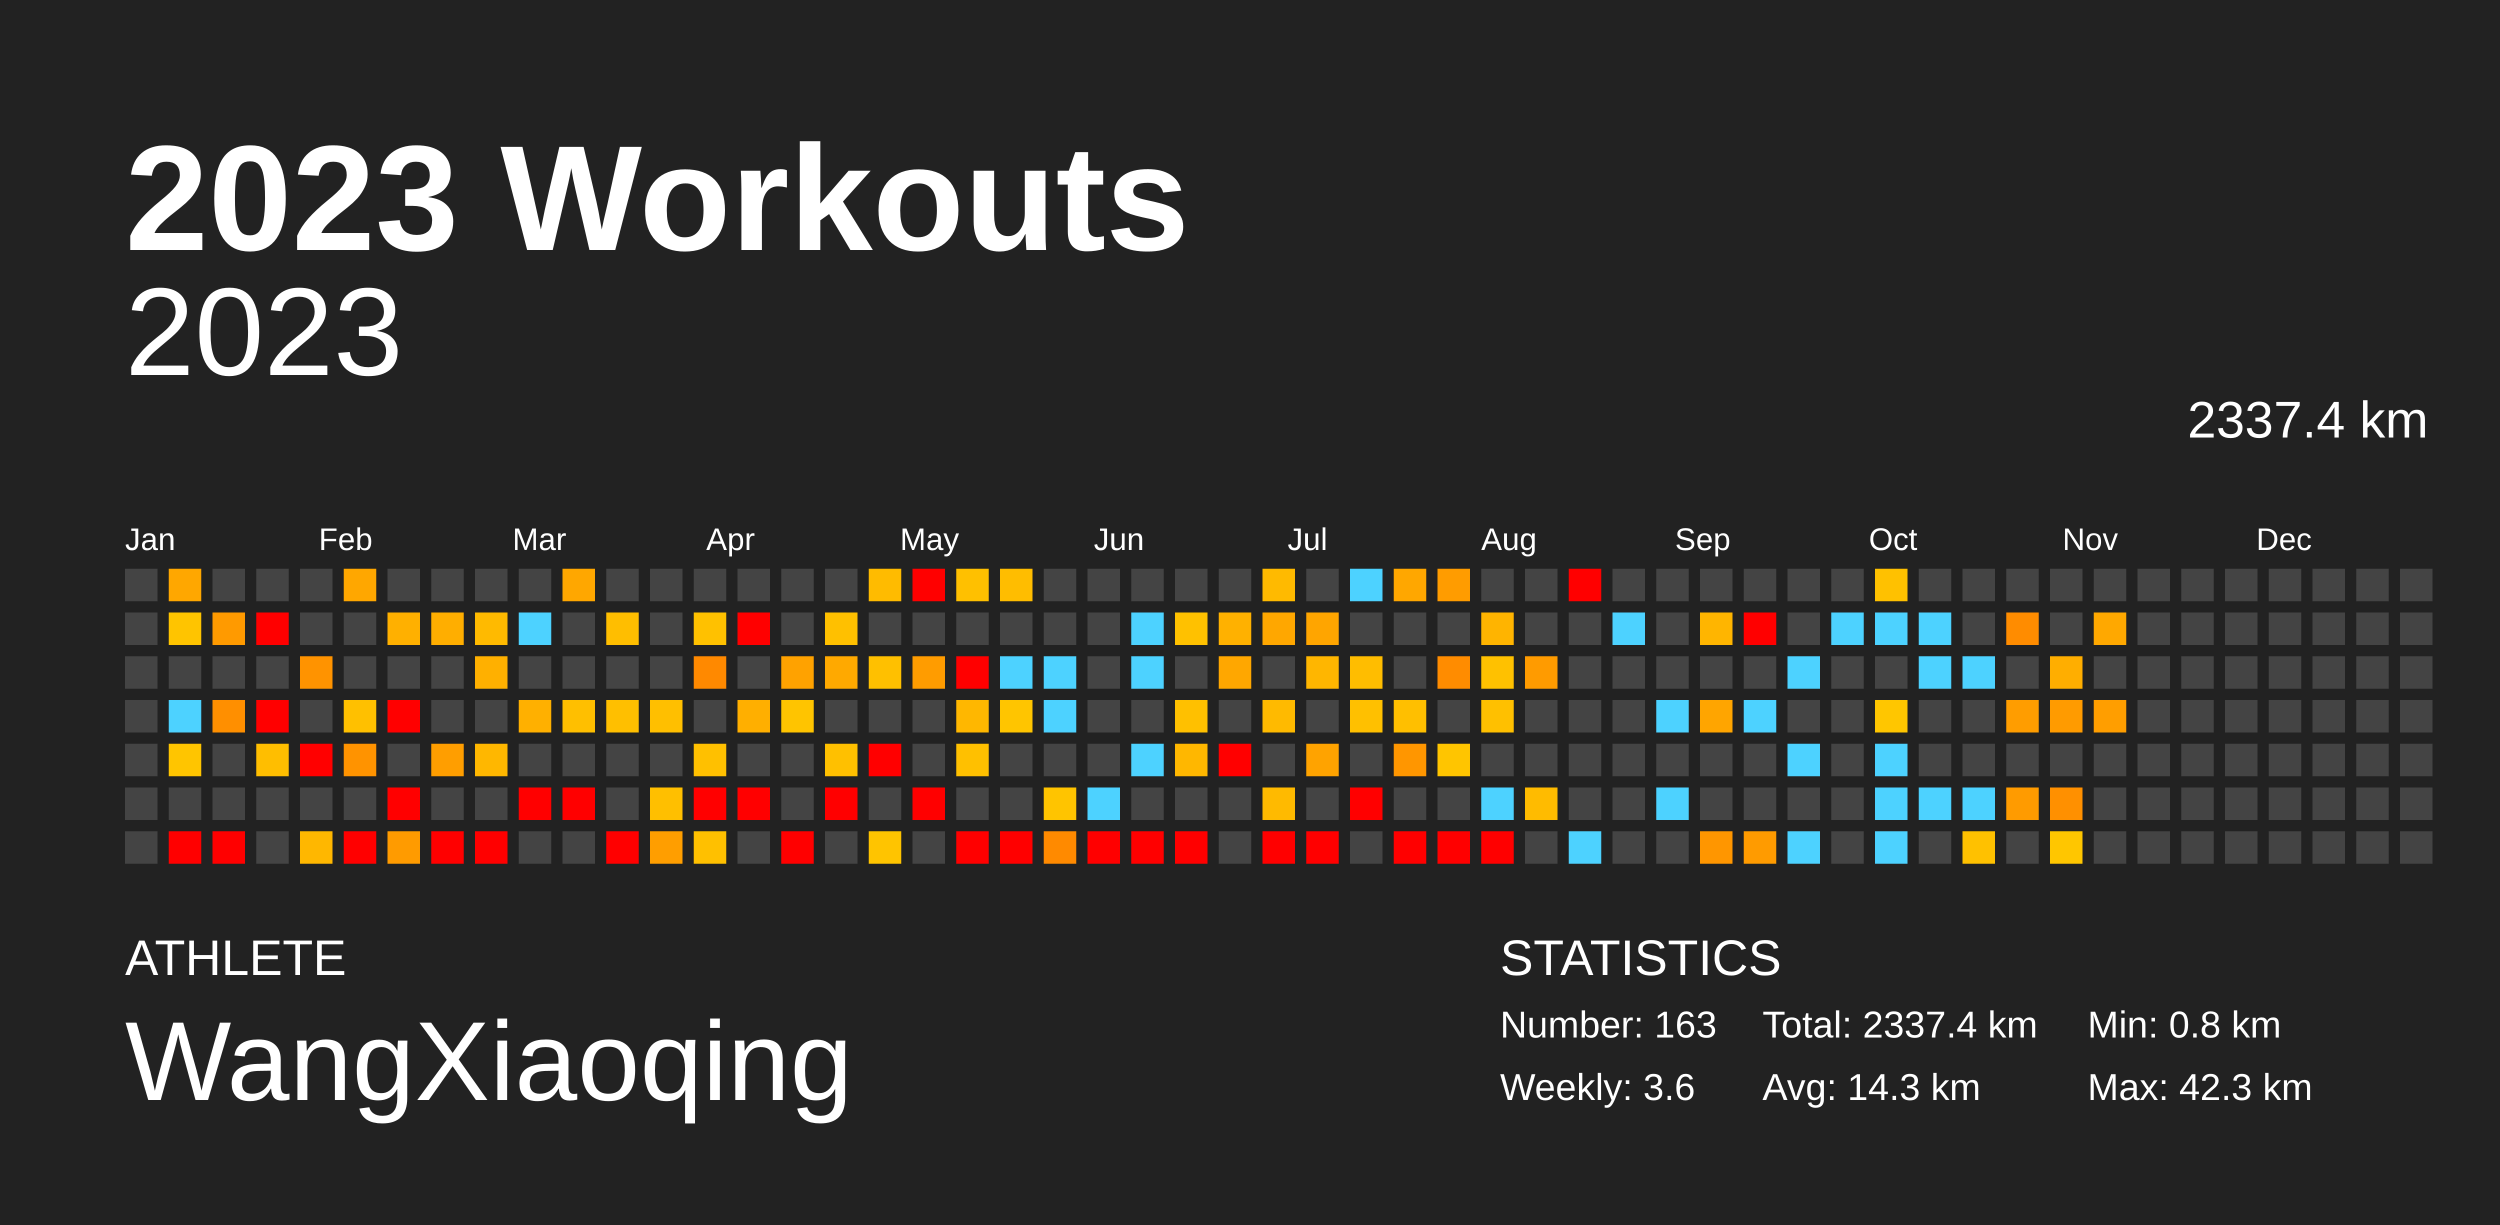
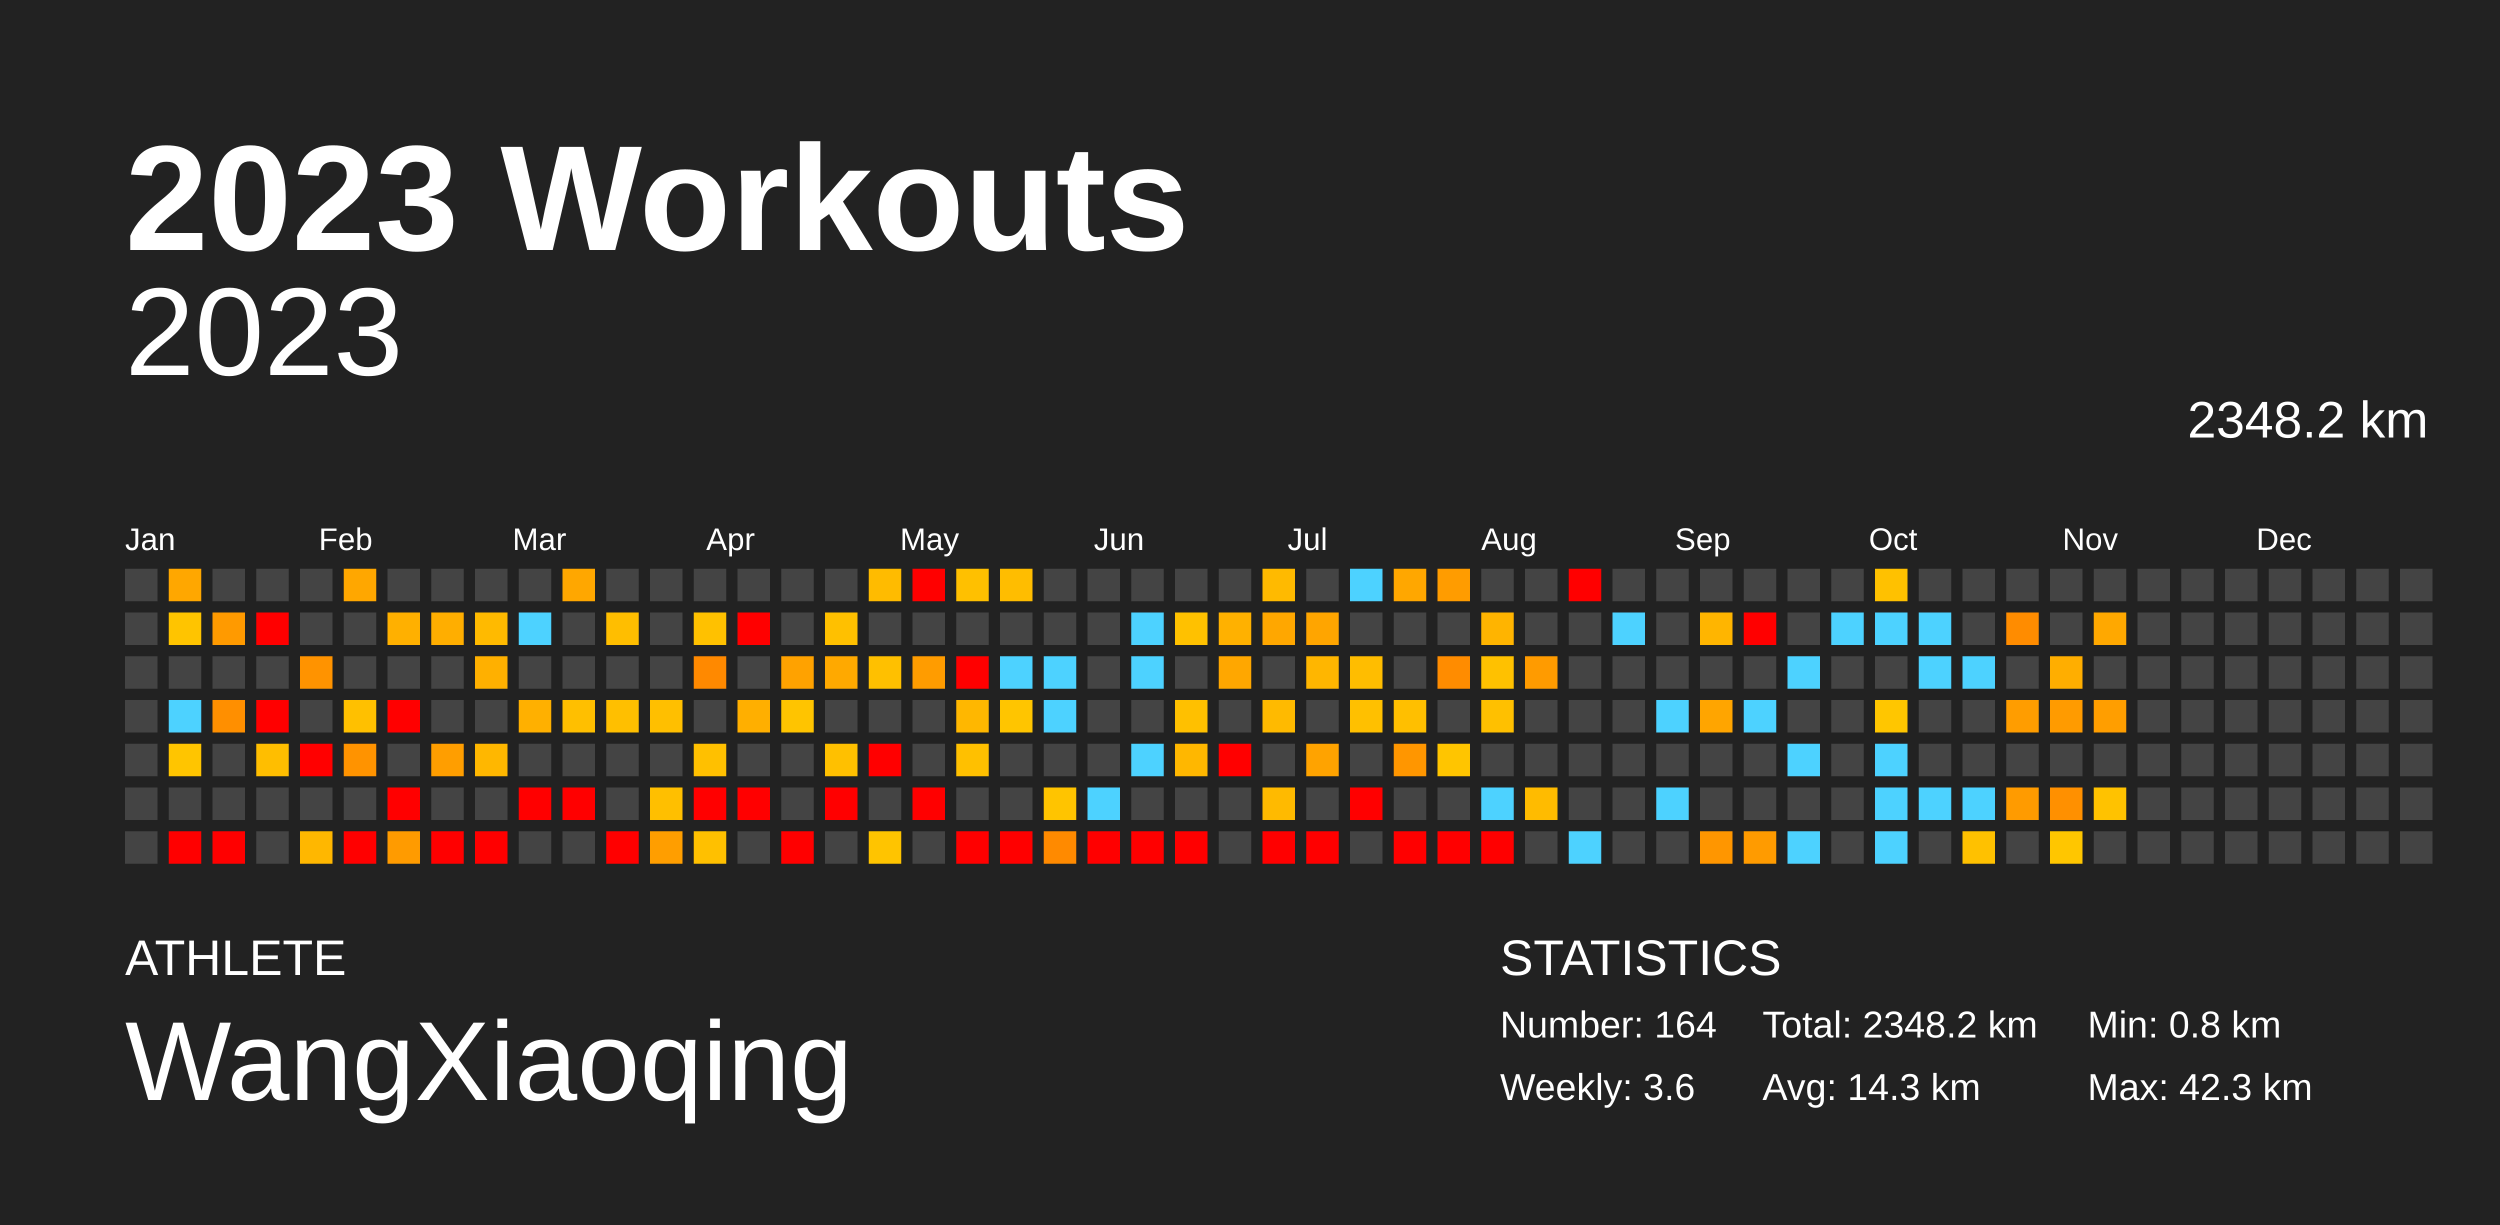
<svg xmlns="http://www.w3.org/2000/svg" baseProfile="full" height="98mm" version="1.1" viewBox="0,0,200,98" width="200mm">
  <defs />
  <rect fill="#222222" height="98" width="200" x="0" y="0" />
  <text fill="#FFFFFF" style="font-size:12px; font-family:Arial; font-weight:bold;" x="10" y="20">2023 Workouts</text>
  <text fill="#FFFFFF" style="font-size:4px; font-family:Arial" x="10" y="78">ATHLETE</text>
  <text fill="#FFFFFF" style="font-size:9px; font-family:Arial" x="10" y="88">WangXiaoqing</text>
  <text fill="#FFFFFF" style="font-size:4px; font-family:Arial" x="120" y="78">STATISTICS</text>
-   <text fill="#FFFFFF" style="font-size:3px; font-family:Arial" x="120" y="83">Number: 163</text>
+   <text fill="#FFFFFF" style="font-size:3px; font-family:Arial" x="120" y="83">Number: 164</text>
  <text fill="#FFFFFF" style="font-size:3px; font-family:Arial" x="120" y="88">Weekly: 3.6</text>
-   <text fill="#FFFFFF" style="font-size:3px; font-family:Arial" x="141" y="83">Total: 2337.4 km</text>
+   <text fill="#FFFFFF" style="font-size:3px; font-family:Arial" x="141" y="83">Total: 2348.2 km</text>
  <text fill="#FFFFFF" style="font-size:3px; font-family:Arial" x="141" y="88">Avg: 14.3 km</text>
  <text fill="#FFFFFF" style="font-size:3px; font-family:Arial" x="167" y="83">Min: 0.8 km</text>
  <text fill="#FFFFFF" style="font-size:3px; font-family:Arial" x="167" y="88">Max: 42.3 km</text>
  <text alignment-baseline="hanging" fill="#FFFFFF" style="font-size:10.0px; font-family:Arial;" x="10" y="30">2023</text>
-   <text alignment-baseline="hanging" fill="#FFFFFF" style="font-size:4.125px; font-family:Arial;" x="175" y="35">2337.4 km</text>
+   <text alignment-baseline="hanging" fill="#FFFFFF" style="font-size:4.125px; font-family:Arial;" x="175" y="35">2348.2 km</text>
  <text fill="#FFFFFF" style="font-size:2.5px; font-family:Arial" x="10.0" y="44">Jan</text>
  <text fill="#FFFFFF" style="font-size:2.5px; font-family:Arial" x="25.5" y="44">Feb</text>
  <text fill="#FFFFFF" style="font-size:2.5px; font-family:Arial" x="41.0" y="44">Mar</text>
  <text fill="#FFFFFF" style="font-size:2.5px; font-family:Arial" x="56.5" y="44">Apr</text>
  <text fill="#FFFFFF" style="font-size:2.5px; font-family:Arial" x="72.0" y="44">May</text>
  <text fill="#FFFFFF" style="font-size:2.5px; font-family:Arial" x="87.5" y="44">Jun</text>
  <text fill="#FFFFFF" style="font-size:2.5px; font-family:Arial" x="103.0" y="44">Jul</text>
  <text fill="#FFFFFF" style="font-size:2.5px; font-family:Arial" x="118.5" y="44">Aug</text>
  <text fill="#FFFFFF" style="font-size:2.5px; font-family:Arial" x="134.0" y="44">Sep</text>
  <text fill="#FFFFFF" style="font-size:2.5px; font-family:Arial" x="149.5" y="44">Oct</text>
  <text fill="#FFFFFF" style="font-size:2.5px; font-family:Arial" x="165.0" y="44">Nov</text>
  <text fill="#FFFFFF" style="font-size:2.5px; font-family:Arial" x="180.5" y="44">Dec</text>
  <rect fill="#444444" height="2.6" width="2.6" x="10.0" y="45.5" />
  <rect fill="#444444" height="2.6" width="2.6" x="10.0" y="49.0" />
  <rect fill="#444444" height="2.6" width="2.6" x="10.0" y="52.5" />
  <rect fill="#444444" height="2.6" width="2.6" x="10.0" y="56.0" />
  <rect fill="#444444" height="2.6" width="2.6" x="10.0" y="59.5" />
  <rect fill="#444444" height="2.6" width="2.6" x="10.0" y="63.0" />
  <rect fill="#444444" height="2.6" width="2.6" x="10.0" y="66.5" />
  <rect fill="#ffa700" height="2.6" width="2.6" x="13.5" y="45.5" />
  <rect fill="#ffc400" height="2.6" width="2.6" x="13.5" y="49.0" />
  <rect fill="#444444" height="2.6" width="2.6" x="13.5" y="52.5" />
  <rect fill="#4dd2ff" height="2.6" width="2.6" x="13.5" y="56.0" />
  <rect fill="#ffc500" height="2.6" width="2.6" x="13.5" y="59.5" />
  <rect fill="#444444" height="2.6" width="2.6" x="13.5" y="63.0" />
  <rect fill="red" height="2.6" width="2.6" x="13.5" y="66.5" />
  <rect fill="#444444" height="2.6" width="2.6" x="17.0" y="45.5" />
  <rect fill="#ff9a00" height="2.6" width="2.6" x="17.0" y="49.0" />
  <rect fill="#444444" height="2.6" width="2.6" x="17.0" y="52.5" />
  <rect fill="#ff8f00" height="2.6" width="2.6" x="17.0" y="56.0" />
  <rect fill="#444444" height="2.6" width="2.6" x="17.0" y="59.5" />
  <rect fill="#444444" height="2.6" width="2.6" x="17.0" y="63.0" />
  <rect fill="red" height="2.6" width="2.6" x="17.0" y="66.5" />
  <rect fill="#444444" height="2.6" width="2.6" x="20.5" y="45.5" />
  <rect fill="red" height="2.6" width="2.6" x="20.5" y="49.0" />
  <rect fill="#444444" height="2.6" width="2.6" x="20.5" y="52.5" />
  <rect fill="red" height="2.6" width="2.6" x="20.5" y="56.0" />
  <rect fill="#ffbe00" height="2.6" width="2.6" x="20.5" y="59.5" />
  <rect fill="#444444" height="2.6" width="2.6" x="20.5" y="63.0" />
  <rect fill="#444444" height="2.6" width="2.6" x="20.5" y="66.5" />
  <rect fill="#444444" height="2.6" width="2.6" x="24.0" y="45.5" />
  <rect fill="#444444" height="2.6" width="2.6" x="24.0" y="49.0" />
  <rect fill="#ff9300" height="2.6" width="2.6" x="24.0" y="52.5" />
  <rect fill="#444444" height="2.6" width="2.6" x="24.0" y="56.0" />
  <rect fill="red" height="2.6" width="2.6" x="24.0" y="59.5" />
  <rect fill="#444444" height="2.6" width="2.6" x="24.0" y="63.0" />
  <rect fill="#ffb700" height="2.6" width="2.6" x="24.0" y="66.5" />
  <rect fill="#ffa700" height="2.6" width="2.6" x="27.5" y="45.5" />
  <rect fill="#444444" height="2.6" width="2.6" x="27.5" y="49.0" />
  <rect fill="#444444" height="2.6" width="2.6" x="27.5" y="52.5" />
  <rect fill="#ffc000" height="2.6" width="2.6" x="27.5" y="56.0" />
  <rect fill="#ff9300" height="2.6" width="2.6" x="27.5" y="59.5" />
  <rect fill="#444444" height="2.6" width="2.6" x="27.5" y="63.0" />
  <rect fill="red" height="2.6" width="2.6" x="27.5" y="66.5" />
  <rect fill="#444444" height="2.6" width="2.6" x="31.0" y="45.5" />
  <rect fill="#ffb000" height="2.6" width="2.6" x="31.0" y="49.0" />
  <rect fill="#444444" height="2.6" width="2.6" x="31.0" y="52.5" />
  <rect fill="red" height="2.6" width="2.6" x="31.0" y="56.0" />
  <rect fill="#444444" height="2.6" width="2.6" x="31.0" y="59.5" />
  <rect fill="red" height="2.6" width="2.6" x="31.0" y="63.0" />
  <rect fill="#ff9b00" height="2.6" width="2.6" x="31.0" y="66.5" />
  <rect fill="#444444" height="2.6" width="2.6" x="34.5" y="45.5" />
  <rect fill="#ffae00" height="2.6" width="2.6" x="34.5" y="49.0" />
  <rect fill="#444444" height="2.6" width="2.6" x="34.5" y="52.5" />
  <rect fill="#444444" height="2.6" width="2.6" x="34.5" y="56.0" />
  <rect fill="#ff9e00" height="2.6" width="2.6" x="34.5" y="59.5" />
  <rect fill="#444444" height="2.6" width="2.6" x="34.5" y="63.0" />
  <rect fill="red" height="2.6" width="2.6" x="34.5" y="66.5" />
  <rect fill="#444444" height="2.6" width="2.6" x="38.0" y="45.5" />
  <rect fill="#ffba00" height="2.6" width="2.6" x="38.0" y="49.0" />
  <rect fill="#ffb000" height="2.6" width="2.6" x="38.0" y="52.5" />
  <rect fill="#444444" height="2.6" width="2.6" x="38.0" y="56.0" />
  <rect fill="#ffb700" height="2.6" width="2.6" x="38.0" y="59.5" />
  <rect fill="#444444" height="2.6" width="2.6" x="38.0" y="63.0" />
  <rect fill="red" height="2.6" width="2.6" x="38.0" y="66.5" />
  <rect fill="#444444" height="2.6" width="2.6" x="41.5" y="45.5" />
  <rect fill="#4dd2ff" height="2.6" width="2.6" x="41.5" y="49.0" />
  <rect fill="#444444" height="2.6" width="2.6" x="41.5" y="52.5" />
  <rect fill="#ffb000" height="2.6" width="2.6" x="41.5" y="56.0" />
  <rect fill="#444444" height="2.6" width="2.6" x="41.5" y="59.5" />
  <rect fill="red" height="2.6" width="2.6" x="41.5" y="63.0" />
  <rect fill="#444444" height="2.6" width="2.6" x="41.5" y="66.5" />
  <rect fill="#ffa700" height="2.6" width="2.6" x="45.0" y="45.5" />
  <rect fill="#444444" height="2.6" width="2.6" x="45.0" y="49.0" />
  <rect fill="#444444" height="2.6" width="2.6" x="45.0" y="52.5" />
  <rect fill="#ffbf00" height="2.6" width="2.6" x="45.0" y="56.0" />
  <rect fill="#444444" height="2.6" width="2.6" x="45.0" y="59.5" />
  <rect fill="red" height="2.6" width="2.6" x="45.0" y="63.0" />
  <rect fill="#444444" height="2.6" width="2.6" x="45.0" y="66.5" />
  <rect fill="#444444" height="2.6" width="2.6" x="48.5" y="45.5" />
  <rect fill="#ffbe00" height="2.6" width="2.6" x="48.5" y="49.0" />
  <rect fill="#444444" height="2.6" width="2.6" x="48.5" y="52.5" />
  <rect fill="#ffbf00" height="2.6" width="2.6" x="48.5" y="56.0" />
  <rect fill="#444444" height="2.6" width="2.6" x="48.5" y="59.5" />
  <rect fill="#444444" height="2.6" width="2.6" x="48.5" y="63.0" />
  <rect fill="red" height="2.6" width="2.6" x="48.5" y="66.5" />
  <rect fill="#444444" height="2.6" width="2.6" x="52.0" y="45.5" />
  <rect fill="#444444" height="2.6" width="2.6" x="52.0" y="49.0" />
  <rect fill="#444444" height="2.6" width="2.6" x="52.0" y="52.5" />
  <rect fill="#ffbf00" height="2.6" width="2.6" x="52.0" y="56.0" />
  <rect fill="#444444" height="2.6" width="2.6" x="52.0" y="59.5" />
  <rect fill="#ffbf00" height="2.6" width="2.6" x="52.0" y="63.0" />
  <rect fill="#ff9e00" height="2.6" width="2.6" x="52.0" y="66.5" />
  <rect fill="#444444" height="2.6" width="2.6" x="55.5" y="45.5" />
  <rect fill="#ffc100" height="2.6" width="2.6" x="55.5" y="49.0" />
  <rect fill="#ff8900" height="2.6" width="2.6" x="55.5" y="52.5" />
  <rect fill="#444444" height="2.6" width="2.6" x="55.5" y="56.0" />
  <rect fill="#ffc000" height="2.6" width="2.6" x="55.5" y="59.5" />
  <rect fill="red" height="2.6" width="2.6" x="55.5" y="63.0" />
  <rect fill="#ffc000" height="2.6" width="2.6" x="55.5" y="66.5" />
  <rect fill="#444444" height="2.6" width="2.6" x="59.0" y="45.5" />
  <rect fill="red" height="2.6" width="2.6" x="59.0" y="49.0" />
  <rect fill="#444444" height="2.6" width="2.6" x="59.0" y="52.5" />
  <rect fill="#ffaf00" height="2.6" width="2.6" x="59.0" y="56.0" />
  <rect fill="#444444" height="2.6" width="2.6" x="59.0" y="59.5" />
  <rect fill="red" height="2.6" width="2.6" x="59.0" y="63.0" />
  <rect fill="#444444" height="2.6" width="2.6" x="59.0" y="66.5" />
  <rect fill="#444444" height="2.6" width="2.6" x="62.5" y="45.5" />
  <rect fill="#444444" height="2.6" width="2.6" x="62.5" y="49.0" />
  <rect fill="#ffa200" height="2.6" width="2.6" x="62.5" y="52.5" />
  <rect fill="#ffc400" height="2.6" width="2.6" x="62.5" y="56.0" />
  <rect fill="#444444" height="2.6" width="2.6" x="62.5" y="59.5" />
  <rect fill="#444444" height="2.6" width="2.6" x="62.5" y="63.0" />
  <rect fill="red" height="2.6" width="2.6" x="62.5" y="66.5" />
  <rect fill="#444444" height="2.6" width="2.6" x="66.0" y="45.5" />
  <rect fill="#ffc000" height="2.6" width="2.6" x="66.0" y="49.0" />
  <rect fill="#ffa900" height="2.6" width="2.6" x="66.0" y="52.5" />
  <rect fill="#444444" height="2.6" width="2.6" x="66.0" y="56.0" />
  <rect fill="#ffc000" height="2.6" width="2.6" x="66.0" y="59.5" />
  <rect fill="red" height="2.6" width="2.6" x="66.0" y="63.0" />
  <rect fill="#444444" height="2.6" width="2.6" x="66.0" y="66.5" />
  <rect fill="#ffbb00" height="2.6" width="2.6" x="69.5" y="45.5" />
  <rect fill="#444444" height="2.6" width="2.6" x="69.5" y="49.0" />
  <rect fill="#ffc000" height="2.6" width="2.6" x="69.5" y="52.5" />
  <rect fill="#444444" height="2.6" width="2.6" x="69.5" y="56.0" />
  <rect fill="red" height="2.6" width="2.6" x="69.5" y="59.5" />
  <rect fill="#444444" height="2.6" width="2.6" x="69.5" y="63.0" />
  <rect fill="#ffc400" height="2.6" width="2.6" x="69.5" y="66.5" />
  <rect fill="red" height="2.6" width="2.6" x="73.0" y="45.5" />
  <rect fill="#444444" height="2.6" width="2.6" x="73.0" y="49.0" />
  <rect fill="#ff9c00" height="2.6" width="2.6" x="73.0" y="52.5" />
  <rect fill="#444444" height="2.6" width="2.6" x="73.0" y="56.0" />
  <rect fill="#444444" height="2.6" width="2.6" x="73.0" y="59.5" />
  <rect fill="red" height="2.6" width="2.6" x="73.0" y="63.0" />
  <rect fill="#444444" height="2.6" width="2.6" x="73.0" y="66.5" />
  <rect fill="#ffc000" height="2.6" width="2.6" x="76.5" y="45.5" />
  <rect fill="#444444" height="2.6" width="2.6" x="76.5" y="49.0" />
  <rect fill="red" height="2.6" width="2.6" x="76.5" y="52.5" />
  <rect fill="#ffb700" height="2.6" width="2.6" x="76.5" y="56.0" />
  <rect fill="#ffc000" height="2.6" width="2.6" x="76.5" y="59.5" />
  <rect fill="#444444" height="2.6" width="2.6" x="76.5" y="63.0" />
  <rect fill="red" height="2.6" width="2.6" x="76.5" y="66.5" />
  <rect fill="#ffbd00" height="2.6" width="2.6" x="80.0" y="45.5" />
  <rect fill="#444444" height="2.6" width="2.6" x="80.0" y="49.0" />
  <rect fill="#4dd2ff" height="2.6" width="2.6" x="80.0" y="52.5" />
  <rect fill="#ffc500" height="2.6" width="2.6" x="80.0" y="56.0" />
  <rect fill="#444444" height="2.6" width="2.6" x="80.0" y="59.5" />
  <rect fill="#444444" height="2.6" width="2.6" x="80.0" y="63.0" />
  <rect fill="red" height="2.6" width="2.6" x="80.0" y="66.5" />
  <rect fill="#444444" height="2.6" width="2.6" x="83.5" y="45.5" />
  <rect fill="#444444" height="2.6" width="2.6" x="83.5" y="49.0" />
  <rect fill="#4dd2ff" height="2.6" width="2.6" x="83.5" y="52.5" />
  <rect fill="#4dd2ff" height="2.6" width="2.6" x="83.5" y="56.0" />
  <rect fill="#444444" height="2.6" width="2.6" x="83.5" y="59.5" />
  <rect fill="#ffc400" height="2.6" width="2.6" x="83.5" y="63.0" />
  <rect fill="#ff8a00" height="2.6" width="2.6" x="83.5" y="66.5" />
  <rect fill="#444444" height="2.6" width="2.6" x="87.0" y="45.5" />
  <rect fill="#444444" height="2.6" width="2.6" x="87.0" y="49.0" />
  <rect fill="#444444" height="2.6" width="2.6" x="87.0" y="52.5" />
  <rect fill="#444444" height="2.6" width="2.6" x="87.0" y="56.0" />
  <rect fill="#444444" height="2.6" width="2.6" x="87.0" y="59.5" />
  <rect fill="#4dd2ff" height="2.6" width="2.6" x="87.0" y="63.0" />
  <rect fill="red" height="2.6" width="2.6" x="87.0" y="66.5" />
  <rect fill="#444444" height="2.6" width="2.6" x="90.5" y="45.5" />
  <rect fill="#4dd2ff" height="2.6" width="2.6" x="90.5" y="49.0" />
  <rect fill="#4dd2ff" height="2.6" width="2.6" x="90.5" y="52.5" />
  <rect fill="#444444" height="2.6" width="2.6" x="90.5" y="56.0" />
  <rect fill="#4dd2ff" height="2.6" width="2.6" x="90.5" y="59.5" />
  <rect fill="#444444" height="2.6" width="2.6" x="90.5" y="63.0" />
  <rect fill="red" height="2.6" width="2.6" x="90.5" y="66.5" />
  <rect fill="#444444" height="2.6" width="2.6" x="94.0" y="45.5" />
  <rect fill="#ffc100" height="2.6" width="2.6" x="94.0" y="49.0" />
  <rect fill="#444444" height="2.6" width="2.6" x="94.0" y="52.5" />
  <rect fill="#ffc000" height="2.6" width="2.6" x="94.0" y="56.0" />
  <rect fill="#ffb700" height="2.6" width="2.6" x="94.0" y="59.5" />
  <rect fill="#444444" height="2.6" width="2.6" x="94.0" y="63.0" />
  <rect fill="red" height="2.6" width="2.6" x="94.0" y="66.5" />
  <rect fill="#444444" height="2.6" width="2.6" x="97.5" y="45.5" />
  <rect fill="#ffb100" height="2.6" width="2.6" x="97.5" y="49.0" />
  <rect fill="#ffa700" height="2.6" width="2.6" x="97.5" y="52.5" />
  <rect fill="#444444" height="2.6" width="2.6" x="97.5" y="56.0" />
  <rect fill="red" height="2.6" width="2.6" x="97.5" y="59.5" />
  <rect fill="#444444" height="2.6" width="2.6" x="97.5" y="63.0" />
  <rect fill="#444444" height="2.6" width="2.6" x="97.5" y="66.5" />
  <rect fill="#ffba00" height="2.6" width="2.6" x="101.0" y="45.5" />
  <rect fill="#ffa700" height="2.6" width="2.6" x="101.0" y="49.0" />
  <rect fill="#444444" height="2.6" width="2.6" x="101.0" y="52.5" />
  <rect fill="#ffba00" height="2.6" width="2.6" x="101.0" y="56.0" />
  <rect fill="#444444" height="2.6" width="2.6" x="101.0" y="59.5" />
  <rect fill="#ffba00" height="2.6" width="2.6" x="101.0" y="63.0" />
  <rect fill="red" height="2.6" width="2.6" x="101.0" y="66.5" />
  <rect fill="#444444" height="2.6" width="2.6" x="104.5" y="45.5" />
  <rect fill="#ffa500" height="2.6" width="2.6" x="104.5" y="49.0" />
  <rect fill="#ffb600" height="2.6" width="2.6" x="104.5" y="52.5" />
  <rect fill="#444444" height="2.6" width="2.6" x="104.5" y="56.0" />
  <rect fill="#ffa300" height="2.6" width="2.6" x="104.5" y="59.5" />
  <rect fill="#444444" height="2.6" width="2.6" x="104.5" y="63.0" />
  <rect fill="red" height="2.6" width="2.6" x="104.5" y="66.5" />
  <rect fill="#4dd2ff" height="2.6" width="2.6" x="108.0" y="45.5" />
  <rect fill="#444444" height="2.6" width="2.6" x="108.0" y="49.0" />
  <rect fill="#ffbd00" height="2.6" width="2.6" x="108.0" y="52.5" />
  <rect fill="#ffc000" height="2.6" width="2.6" x="108.0" y="56.0" />
  <rect fill="#444444" height="2.6" width="2.6" x="108.0" y="59.5" />
  <rect fill="red" height="2.6" width="2.6" x="108.0" y="63.0" />
  <rect fill="#444444" height="2.6" width="2.6" x="108.0" y="66.5" />
  <rect fill="#ffa700" height="2.6" width="2.6" x="111.5" y="45.5" />
  <rect fill="#444444" height="2.6" width="2.6" x="111.5" y="49.0" />
  <rect fill="#444444" height="2.6" width="2.6" x="111.5" y="52.5" />
  <rect fill="#ffbf00" height="2.6" width="2.6" x="111.5" y="56.0" />
  <rect fill="#ff9600" height="2.6" width="2.6" x="111.5" y="59.5" />
  <rect fill="#444444" height="2.6" width="2.6" x="111.5" y="63.0" />
  <rect fill="red" height="2.6" width="2.6" x="111.5" y="66.5" />
  <rect fill="#ff9c00" height="2.6" width="2.6" x="115.0" y="45.5" />
  <rect fill="#444444" height="2.6" width="2.6" x="115.0" y="49.0" />
  <rect fill="#ff8c00" height="2.6" width="2.6" x="115.0" y="52.5" />
  <rect fill="#444444" height="2.6" width="2.6" x="115.0" y="56.0" />
  <rect fill="#ffc500" height="2.6" width="2.6" x="115.0" y="59.5" />
  <rect fill="#444444" height="2.6" width="2.6" x="115.0" y="63.0" />
  <rect fill="red" height="2.6" width="2.6" x="115.0" y="66.5" />
  <rect fill="#444444" height="2.6" width="2.6" x="118.5" y="45.5" />
  <rect fill="#ffb400" height="2.6" width="2.6" x="118.5" y="49.0" />
  <rect fill="#ffc100" height="2.6" width="2.6" x="118.5" y="52.5" />
  <rect fill="#ffc000" height="2.6" width="2.6" x="118.5" y="56.0" />
  <rect fill="#444444" height="2.6" width="2.6" x="118.5" y="59.5" />
  <rect fill="#4dd2ff" height="2.6" width="2.6" x="118.5" y="63.0" />
  <rect fill="red" height="2.6" width="2.6" x="118.5" y="66.5" />
  <rect fill="#444444" height="2.6" width="2.6" x="122.0" y="45.5" />
  <rect fill="#444444" height="2.6" width="2.6" x="122.0" y="49.0" />
  <rect fill="#ff9b00" height="2.6" width="2.6" x="122.0" y="52.5" />
  <rect fill="#444444" height="2.6" width="2.6" x="122.0" y="56.0" />
  <rect fill="#444444" height="2.6" width="2.6" x="122.0" y="59.5" />
  <rect fill="#ffbb00" height="2.6" width="2.6" x="122.0" y="63.0" />
  <rect fill="#444444" height="2.6" width="2.6" x="122.0" y="66.5" />
  <rect fill="red" height="2.6" width="2.6" x="125.5" y="45.5" />
  <rect fill="#444444" height="2.6" width="2.6" x="125.5" y="49.0" />
  <rect fill="#444444" height="2.6" width="2.6" x="125.5" y="52.5" />
  <rect fill="#444444" height="2.6" width="2.6" x="125.5" y="56.0" />
  <rect fill="#444444" height="2.6" width="2.6" x="125.5" y="59.5" />
  <rect fill="#444444" height="2.6" width="2.6" x="125.5" y="63.0" />
  <rect fill="#4dd2ff" height="2.6" width="2.6" x="125.5" y="66.5" />
  <rect fill="#444444" height="2.6" width="2.6" x="129.0" y="45.5" />
  <rect fill="#4dd2ff" height="2.6" width="2.6" x="129.0" y="49.0" />
  <rect fill="#444444" height="2.6" width="2.6" x="129.0" y="52.5" />
  <rect fill="#444444" height="2.6" width="2.6" x="129.0" y="56.0" />
  <rect fill="#444444" height="2.6" width="2.6" x="129.0" y="59.5" />
  <rect fill="#444444" height="2.6" width="2.6" x="129.0" y="63.0" />
  <rect fill="#444444" height="2.6" width="2.6" x="129.0" y="66.5" />
  <rect fill="#444444" height="2.6" width="2.6" x="132.5" y="45.5" />
  <rect fill="#444444" height="2.6" width="2.6" x="132.5" y="49.0" />
  <rect fill="#444444" height="2.6" width="2.6" x="132.5" y="52.5" />
  <rect fill="#4dd2ff" height="2.6" width="2.6" x="132.5" y="56.0" />
  <rect fill="#444444" height="2.6" width="2.6" x="132.5" y="59.5" />
  <rect fill="#4dd2ff" height="2.6" width="2.6" x="132.5" y="63.0" />
  <rect fill="#444444" height="2.6" width="2.6" x="132.5" y="66.5" />
  <rect fill="#444444" height="2.6" width="2.6" x="136.0" y="45.5" />
  <rect fill="#ffb500" height="2.6" width="2.6" x="136.0" y="49.0" />
  <rect fill="#444444" height="2.6" width="2.6" x="136.0" y="52.5" />
  <rect fill="#ffa500" height="2.6" width="2.6" x="136.0" y="56.0" />
  <rect fill="#444444" height="2.6" width="2.6" x="136.0" y="59.5" />
  <rect fill="#444444" height="2.6" width="2.6" x="136.0" y="63.0" />
  <rect fill="#ff9600" height="2.6" width="2.6" x="136.0" y="66.5" />
  <rect fill="#444444" height="2.6" width="2.6" x="139.5" y="45.5" />
  <rect fill="red" height="2.6" width="2.6" x="139.5" y="49.0" />
  <rect fill="#444444" height="2.6" width="2.6" x="139.5" y="52.5" />
  <rect fill="#4dd2ff" height="2.6" width="2.6" x="139.5" y="56.0" />
  <rect fill="#444444" height="2.6" width="2.6" x="139.5" y="59.5" />
  <rect fill="#444444" height="2.6" width="2.6" x="139.5" y="63.0" />
  <rect fill="#ff9b00" height="2.6" width="2.6" x="139.5" y="66.5" />
  <rect fill="#444444" height="2.6" width="2.6" x="143.0" y="45.5" />
  <rect fill="#444444" height="2.6" width="2.6" x="143.0" y="49.0" />
  <rect fill="#4dd2ff" height="2.6" width="2.6" x="143.0" y="52.5" />
  <rect fill="#444444" height="2.6" width="2.6" x="143.0" y="56.0" />
  <rect fill="#4dd2ff" height="2.6" width="2.6" x="143.0" y="59.5" />
  <rect fill="#444444" height="2.6" width="2.6" x="143.0" y="63.0" />
  <rect fill="#4dd2ff" height="2.6" width="2.6" x="143.0" y="66.5" />
  <rect fill="#444444" height="2.6" width="2.6" x="146.5" y="45.5" />
  <rect fill="#4dd2ff" height="2.6" width="2.6" x="146.5" y="49.0" />
  <rect fill="#444444" height="2.6" width="2.6" x="146.5" y="52.5" />
  <rect fill="#444444" height="2.6" width="2.6" x="146.5" y="56.0" />
  <rect fill="#444444" height="2.6" width="2.6" x="146.5" y="59.5" />
  <rect fill="#444444" height="2.6" width="2.6" x="146.5" y="63.0" />
  <rect fill="#444444" height="2.6" width="2.6" x="146.5" y="66.5" />
  <rect fill="#ffc100" height="2.6" width="2.6" x="150.0" y="45.5" />
  <rect fill="#4dd2ff" height="2.6" width="2.6" x="150.0" y="49.0" />
  <rect fill="#444444" height="2.6" width="2.6" x="150.0" y="52.5" />
  <rect fill="#ffc600" height="2.6" width="2.6" x="150.0" y="56.0" />
  <rect fill="#4dd2ff" height="2.6" width="2.6" x="150.0" y="59.5" />
  <rect fill="#4dd2ff" height="2.6" width="2.6" x="150.0" y="63.0" />
  <rect fill="#4dd2ff" height="2.6" width="2.6" x="150.0" y="66.5" />
  <rect fill="#444444" height="2.6" width="2.6" x="153.5" y="45.5" />
  <rect fill="#4dd2ff" height="2.6" width="2.6" x="153.5" y="49.0" />
  <rect fill="#4dd2ff" height="2.6" width="2.6" x="153.5" y="52.5" />
  <rect fill="#444444" height="2.6" width="2.6" x="153.5" y="56.0" />
  <rect fill="#444444" height="2.6" width="2.6" x="153.5" y="59.5" />
  <rect fill="#4dd2ff" height="2.6" width="2.6" x="153.5" y="63.0" />
  <rect fill="#444444" height="2.6" width="2.6" x="153.5" y="66.5" />
  <rect fill="#444444" height="2.6" width="2.6" x="157.0" y="45.5" />
  <rect fill="#444444" height="2.6" width="2.6" x="157.0" y="49.0" />
  <rect fill="#4dd2ff" height="2.6" width="2.6" x="157.0" y="52.5" />
  <rect fill="#444444" height="2.6" width="2.6" x="157.0" y="56.0" />
  <rect fill="#444444" height="2.6" width="2.6" x="157.0" y="59.5" />
  <rect fill="#4dd2ff" height="2.6" width="2.6" x="157.0" y="63.0" />
  <rect fill="#ffc100" height="2.6" width="2.6" x="157.0" y="66.5" />
  <rect fill="#444444" height="2.6" width="2.6" x="160.5" y="45.5" />
  <rect fill="#ff8c00" height="2.6" width="2.6" x="160.5" y="49.0" />
  <rect fill="#444444" height="2.6" width="2.6" x="160.5" y="52.5" />
  <rect fill="#ff9d00" height="2.6" width="2.6" x="160.5" y="56.0" />
  <rect fill="#444444" height="2.6" width="2.6" x="160.5" y="59.5" />
  <rect fill="#ff9b00" height="2.6" width="2.6" x="160.5" y="63.0" />
  <rect fill="#444444" height="2.6" width="2.6" x="160.5" y="66.5" />
  <rect fill="#444444" height="2.6" width="2.6" x="164.0" y="45.5" />
  <rect fill="#444444" height="2.6" width="2.6" x="164.0" y="49.0" />
  <rect fill="#ffae00" height="2.6" width="2.6" x="164.0" y="52.5" />
  <rect fill="#ff9b00" height="2.6" width="2.6" x="164.0" y="56.0" />
  <rect fill="#444444" height="2.6" width="2.6" x="164.0" y="59.5" />
  <rect fill="#ff9000" height="2.6" width="2.6" x="164.0" y="63.0" />
  <rect fill="#ffc600" height="2.6" width="2.6" x="164.0" y="66.5" />
  <rect fill="#444444" height="2.6" width="2.6" x="167.5" y="45.5" />
  <rect fill="#ffa800" height="2.6" width="2.6" x="167.5" y="49.0" />
  <rect fill="#444444" height="2.6" width="2.6" x="167.5" y="52.5" />
  <rect fill="#ff9e00" height="2.6" width="2.6" x="167.5" y="56.0" />
  <rect fill="#444444" height="2.6" width="2.6" x="167.5" y="59.5" />
-   <rect fill="#444444" height="2.6" width="2.6" x="167.5" y="63.0" />
+   <rect fill="#ffc200" height="2.6" width="2.6" x="167.5" y="63.0" />
  <rect fill="#444444" height="2.6" width="2.6" x="167.5" y="66.5" />
  <rect fill="#444444" height="2.6" width="2.6" x="171.0" y="45.5" />
  <rect fill="#444444" height="2.6" width="2.6" x="171.0" y="49.0" />
  <rect fill="#444444" height="2.6" width="2.6" x="171.0" y="52.5" />
  <rect fill="#444444" height="2.6" width="2.6" x="171.0" y="56.0" />
  <rect fill="#444444" height="2.6" width="2.6" x="171.0" y="59.5" />
  <rect fill="#444444" height="2.6" width="2.6" x="171.0" y="63.0" />
  <rect fill="#444444" height="2.6" width="2.6" x="171.0" y="66.5" />
  <rect fill="#444444" height="2.6" width="2.6" x="174.5" y="45.5" />
  <rect fill="#444444" height="2.6" width="2.6" x="174.5" y="49.0" />
  <rect fill="#444444" height="2.6" width="2.6" x="174.5" y="52.5" />
  <rect fill="#444444" height="2.6" width="2.6" x="174.5" y="56.0" />
  <rect fill="#444444" height="2.6" width="2.6" x="174.5" y="59.5" />
  <rect fill="#444444" height="2.6" width="2.6" x="174.5" y="63.0" />
  <rect fill="#444444" height="2.6" width="2.6" x="174.5" y="66.5" />
  <rect fill="#444444" height="2.6" width="2.6" x="178.0" y="45.5" />
  <rect fill="#444444" height="2.6" width="2.6" x="178.0" y="49.0" />
  <rect fill="#444444" height="2.6" width="2.6" x="178.0" y="52.5" />
  <rect fill="#444444" height="2.6" width="2.6" x="178.0" y="56.0" />
  <rect fill="#444444" height="2.6" width="2.6" x="178.0" y="59.5" />
  <rect fill="#444444" height="2.6" width="2.6" x="178.0" y="63.0" />
  <rect fill="#444444" height="2.6" width="2.6" x="178.0" y="66.5" />
  <rect fill="#444444" height="2.6" width="2.6" x="181.5" y="45.5" />
  <rect fill="#444444" height="2.6" width="2.6" x="181.5" y="49.0" />
  <rect fill="#444444" height="2.6" width="2.6" x="181.5" y="52.5" />
  <rect fill="#444444" height="2.6" width="2.6" x="181.5" y="56.0" />
  <rect fill="#444444" height="2.6" width="2.6" x="181.5" y="59.5" />
  <rect fill="#444444" height="2.6" width="2.6" x="181.5" y="63.0" />
  <rect fill="#444444" height="2.6" width="2.6" x="181.5" y="66.5" />
  <rect fill="#444444" height="2.6" width="2.6" x="185.0" y="45.5" />
  <rect fill="#444444" height="2.6" width="2.6" x="185.0" y="49.0" />
  <rect fill="#444444" height="2.6" width="2.6" x="185.0" y="52.5" />
  <rect fill="#444444" height="2.6" width="2.6" x="185.0" y="56.0" />
  <rect fill="#444444" height="2.6" width="2.6" x="185.0" y="59.5" />
  <rect fill="#444444" height="2.6" width="2.6" x="185.0" y="63.0" />
  <rect fill="#444444" height="2.6" width="2.6" x="185.0" y="66.5" />
  <rect fill="#444444" height="2.6" width="2.6" x="188.5" y="45.5" />
  <rect fill="#444444" height="2.6" width="2.6" x="188.5" y="49.0" />
  <rect fill="#444444" height="2.6" width="2.6" x="188.5" y="52.5" />
  <rect fill="#444444" height="2.6" width="2.6" x="188.5" y="56.0" />
  <rect fill="#444444" height="2.6" width="2.6" x="188.5" y="59.5" />
  <rect fill="#444444" height="2.6" width="2.6" x="188.5" y="63.0" />
  <rect fill="#444444" height="2.6" width="2.6" x="188.5" y="66.5" />
  <rect fill="#444444" height="2.6" width="2.6" x="192.0" y="45.5" />
  <rect fill="#444444" height="2.6" width="2.6" x="192.0" y="49.0" />
  <rect fill="#444444" height="2.6" width="2.6" x="192.0" y="52.5" />
  <rect fill="#444444" height="2.6" width="2.6" x="192.0" y="56.0" />
  <rect fill="#444444" height="2.6" width="2.6" x="192.0" y="59.5" />
  <rect fill="#444444" height="2.6" width="2.6" x="192.0" y="63.0" />
  <rect fill="#444444" height="2.6" width="2.6" x="192.0" y="66.5" />
</svg>
